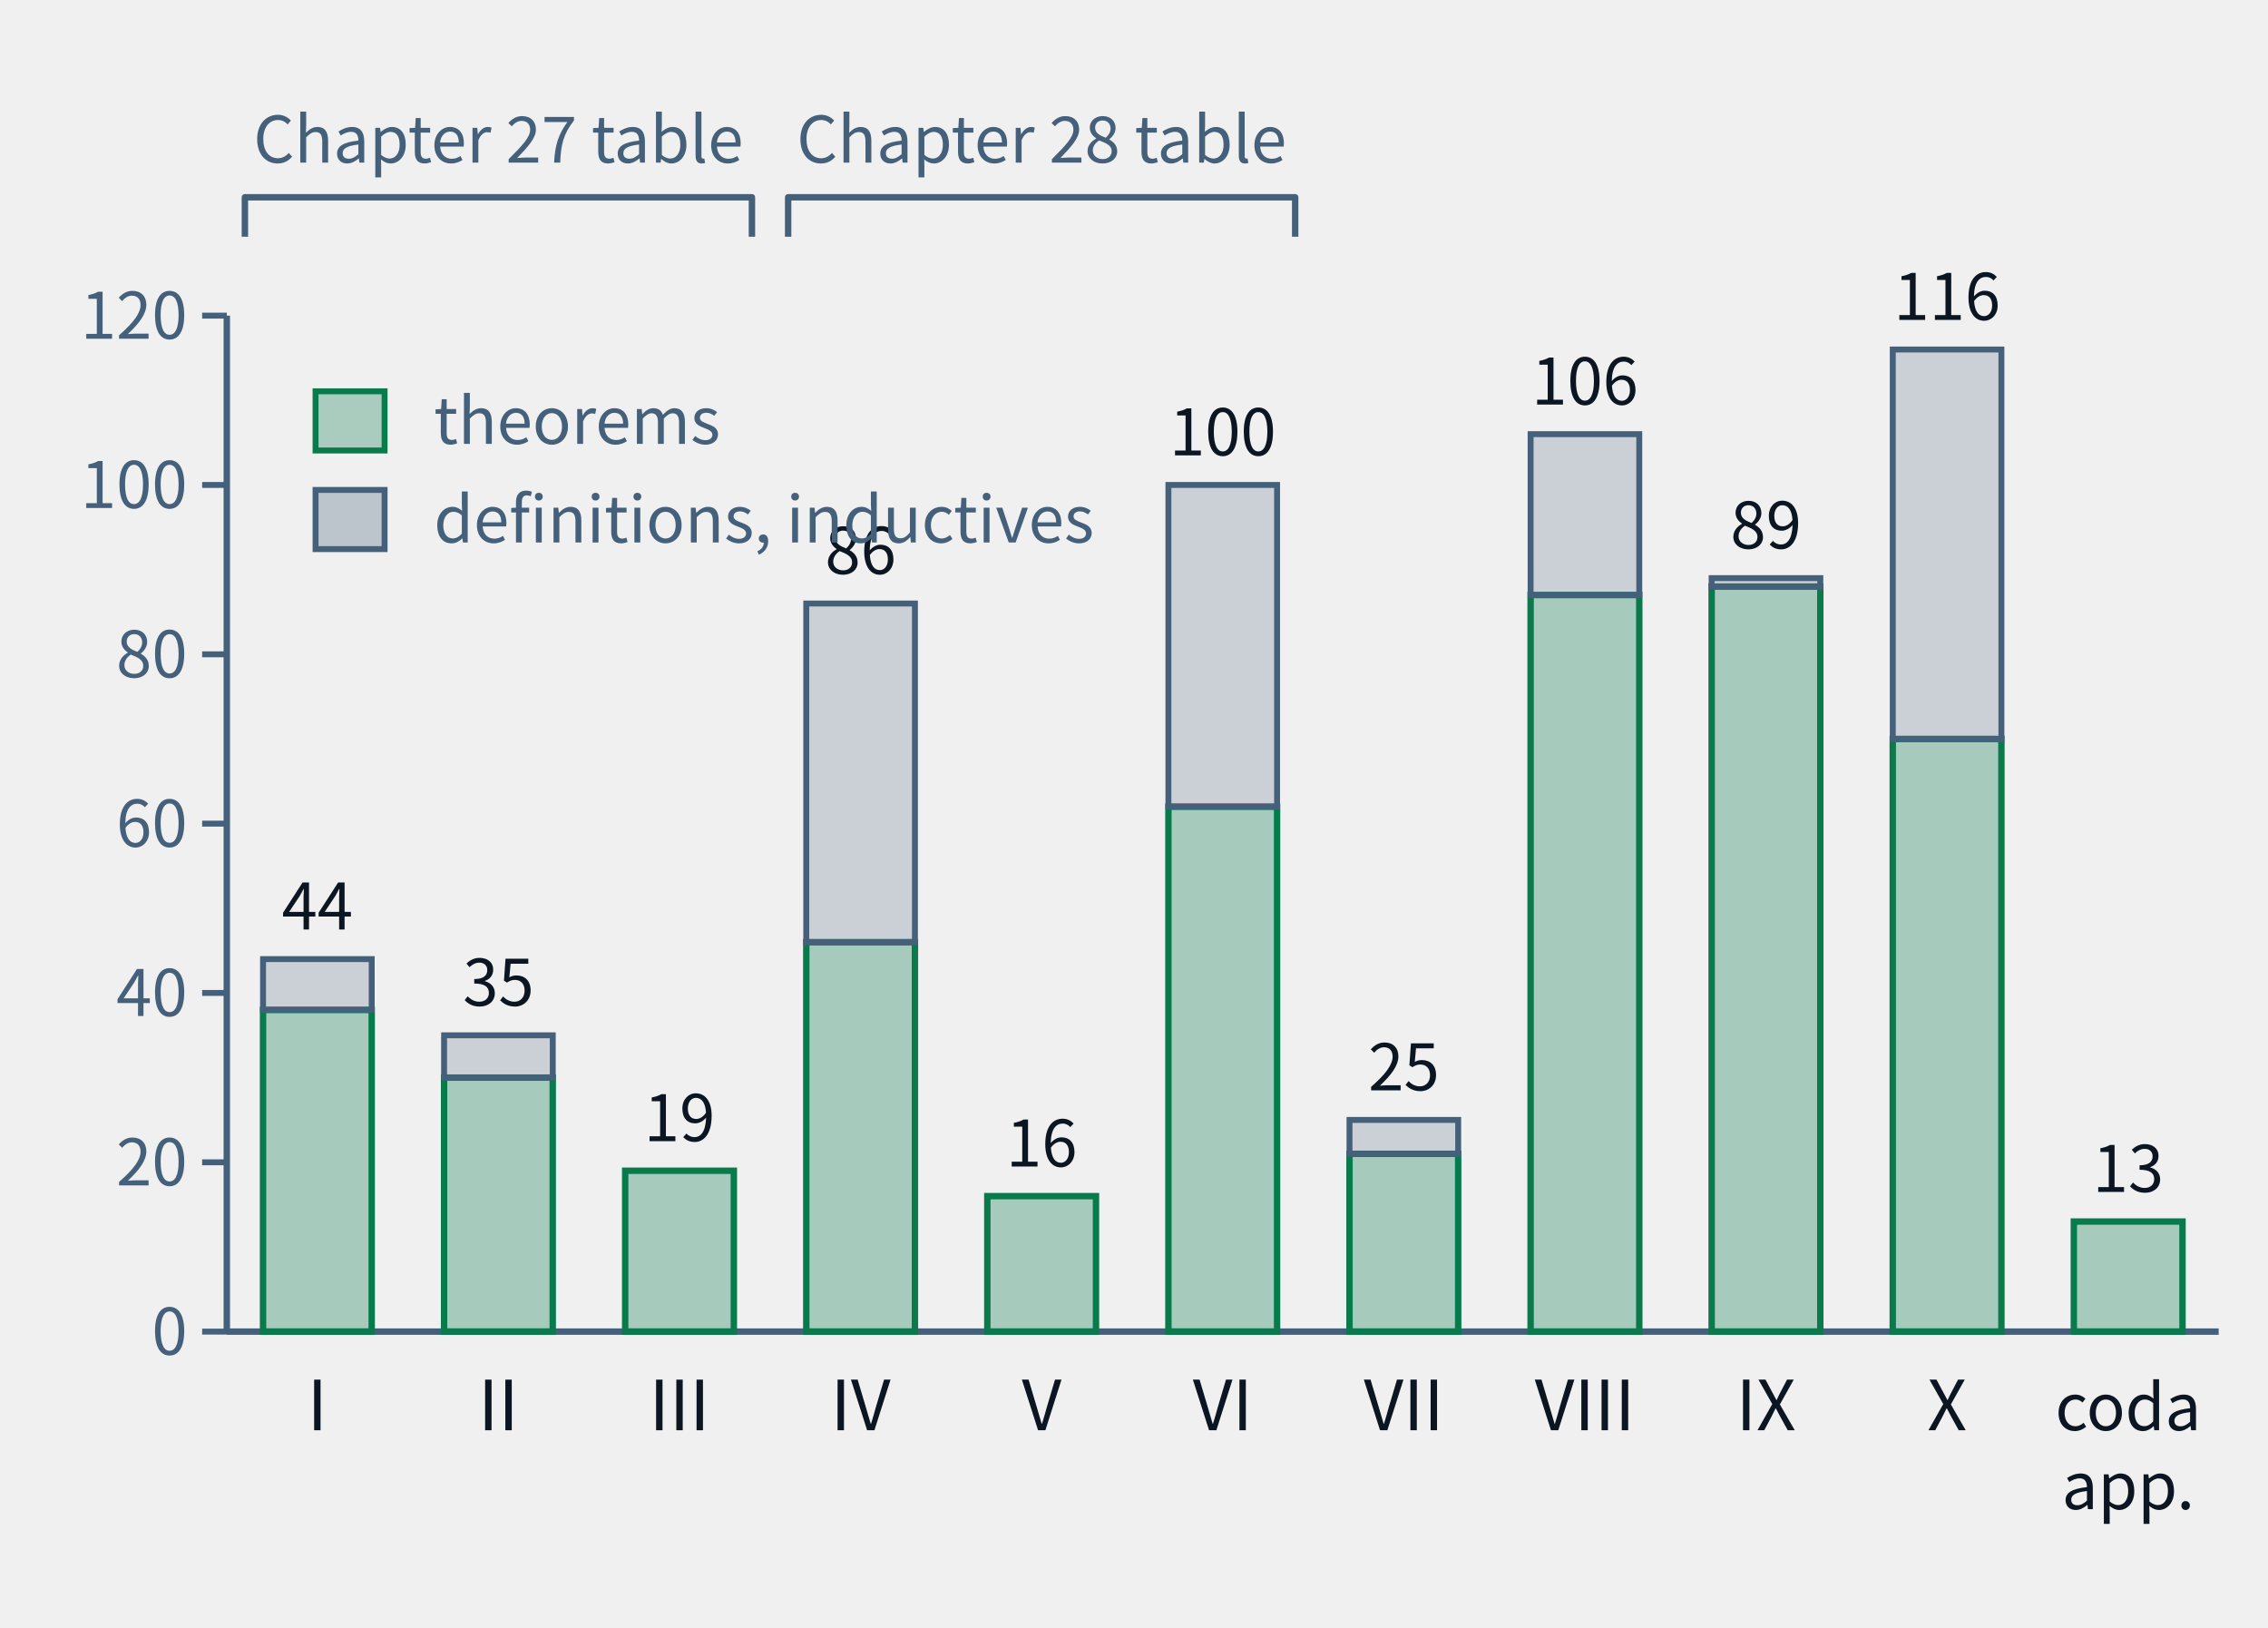
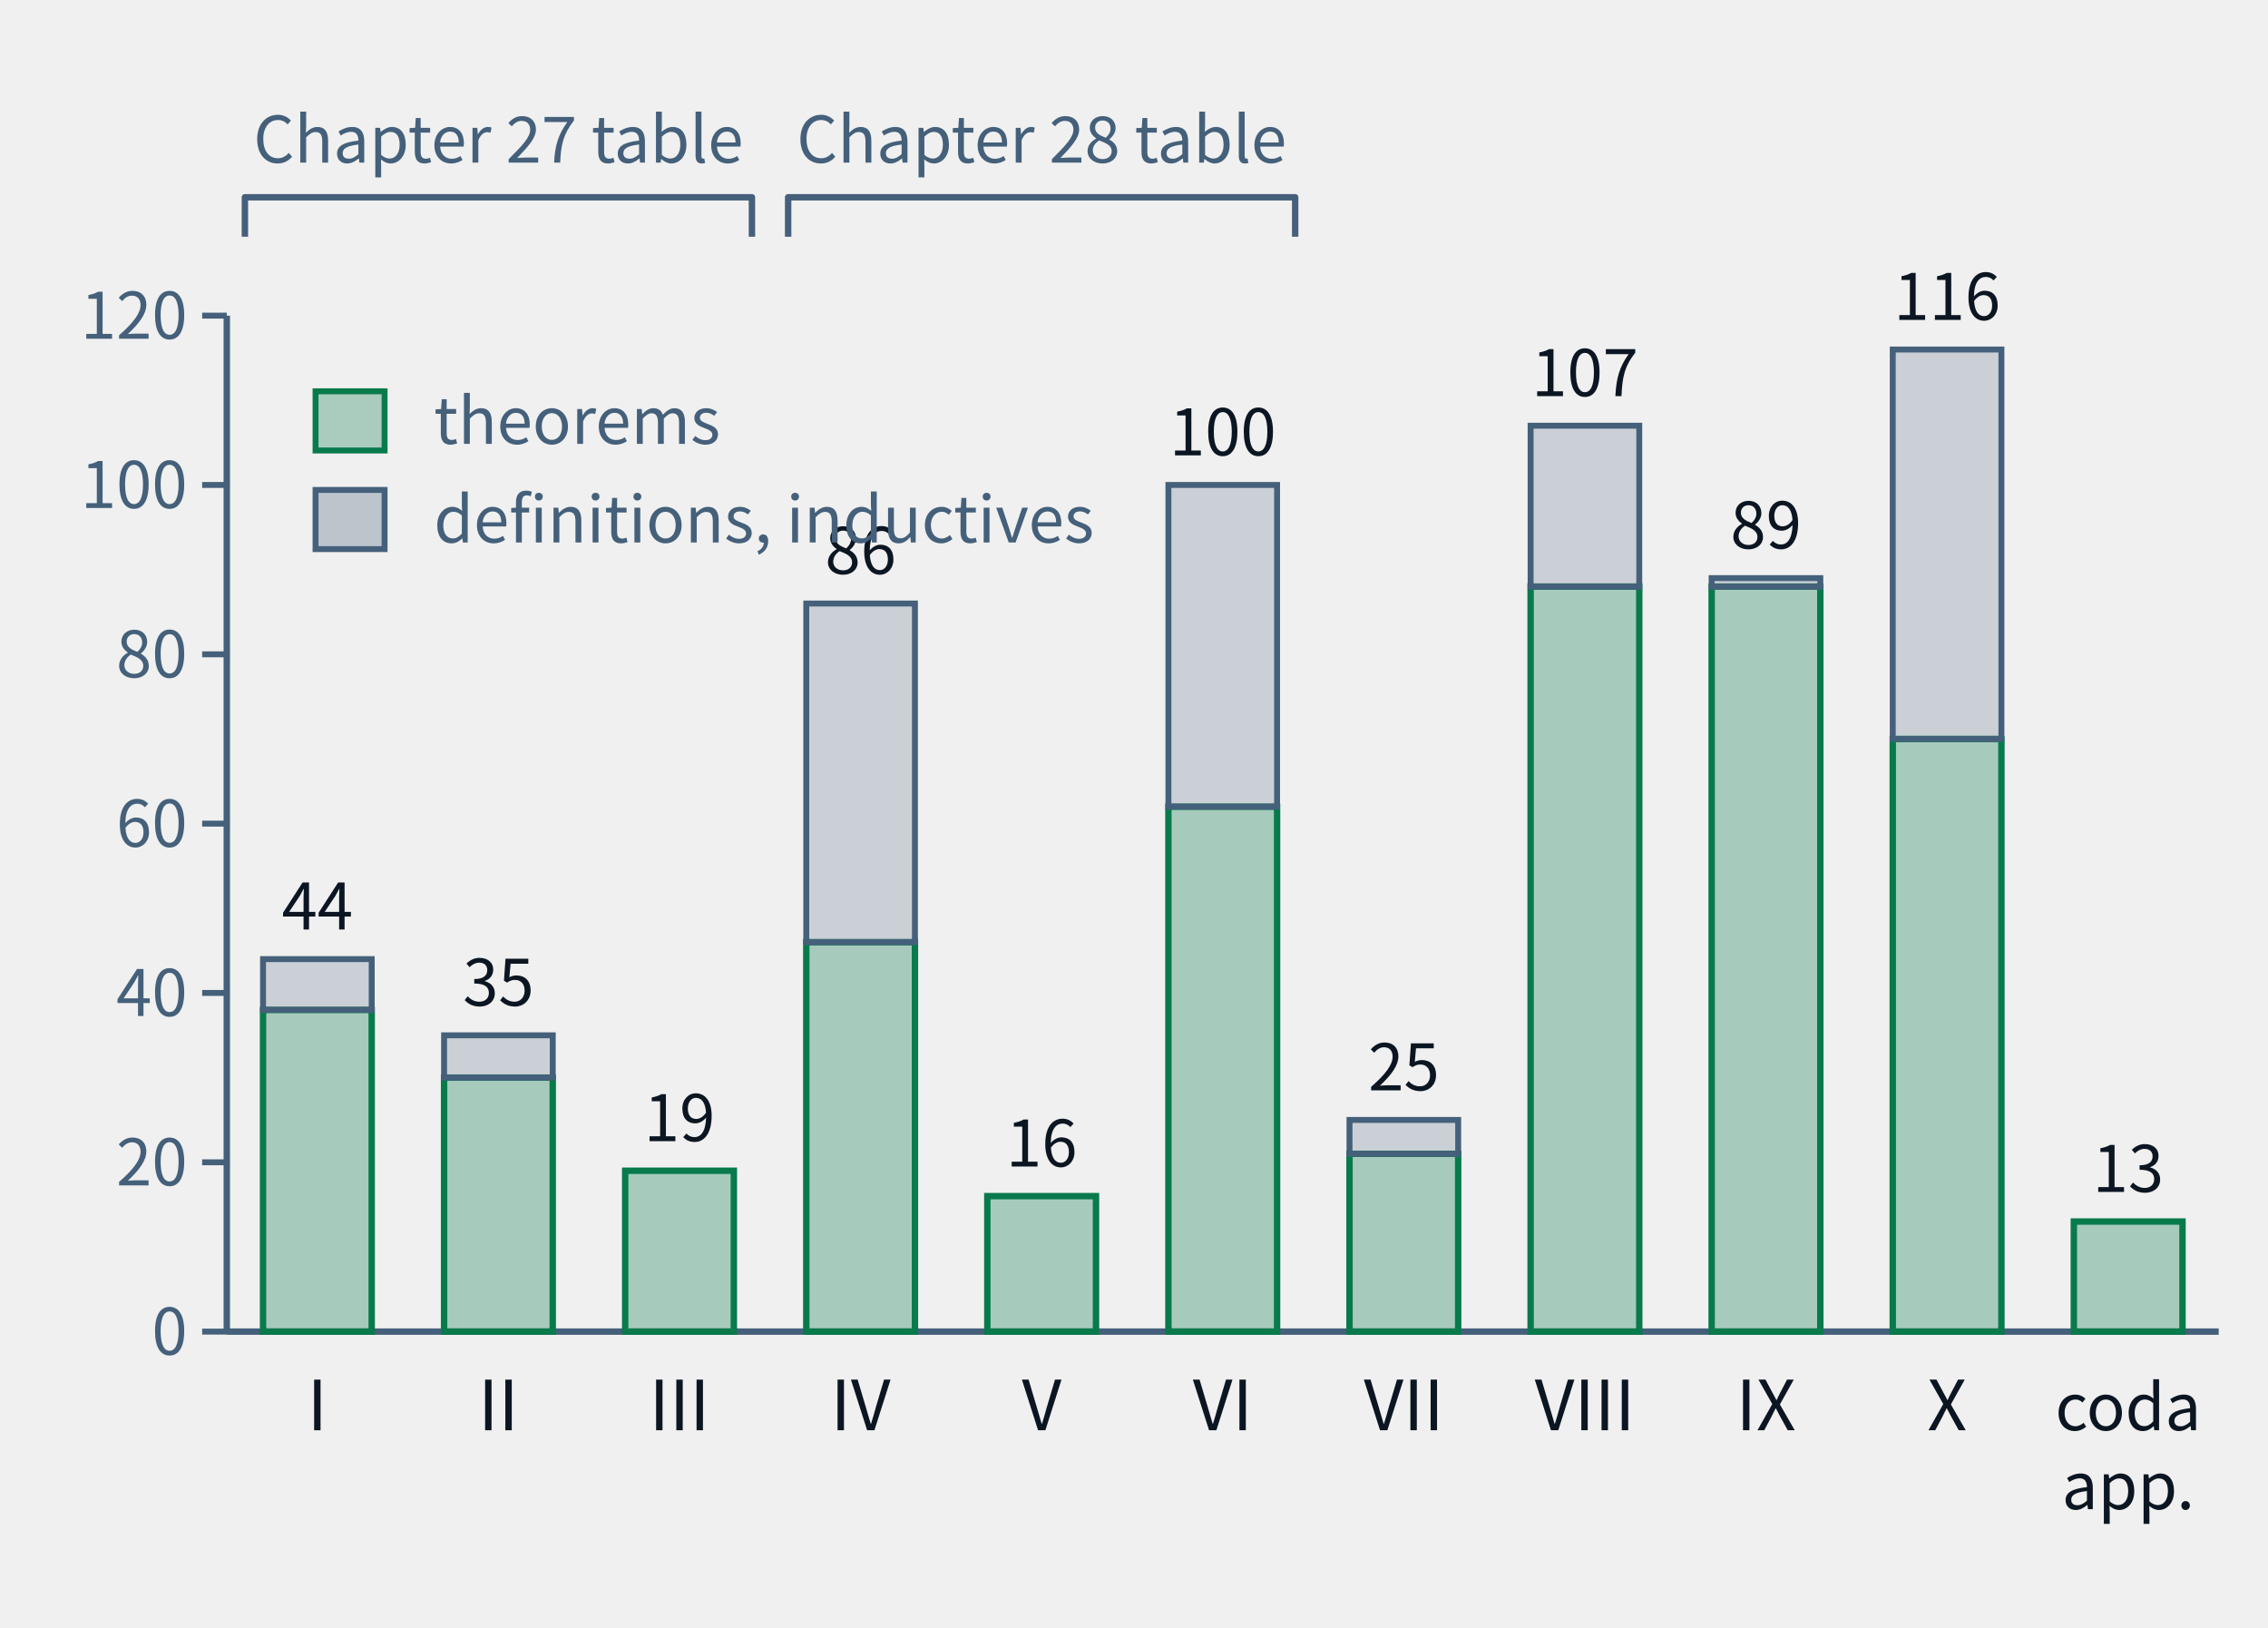
- <svg xmlns="http://www.w3.org/2000/svg" class="tr-fig" data-tr-fig="ch28-declaration-parts" data-lang="en" viewBox="0 0 460 330" width="460" height="330" font-family="'Noto Sans SC', 'Noto Sans CJK SC', 'Source Sans 3', 'PingFang SC', 'Microsoft YaHei', system-ui, sans-serif" role="img" aria-label="A bar chart. Along the bottom are Parts I to X and 'coda and appendices'; each bar is the number of distinct declarations the chapters of that part cite with lean=, green below for declarations of kind theorem in the lock, grey above for definitions and inductive types. I: 38 theorems, 6 other; II: 30 theorems, 5 other; III: 19 theorems, 0 other; IV: 46 theorems, 40 other; V: 16 theorems, 0 other; VI: 62 theorems, 38 other; VII: 21 theorems, 4 other; VIII: 87 theorems, 19 other; IX: 88 theorems, 1 other; X: 70 theorems, 46 other; coda and appendices: 13 theorems, 0 other. Two braces above the bars mark Parts I–III as the Chapter 27 audit table and Parts IV–VI as the Chapter 28 audit table.">
+ <svg xmlns="http://www.w3.org/2000/svg" class="tr-fig" data-tr-fig="ch28-declaration-parts" data-lang="en" viewBox="0 0 460 330" width="460" height="330" font-family="'Noto Sans SC', 'Noto Sans CJK SC', 'Source Sans 3', 'PingFang SC', 'Microsoft YaHei', system-ui, sans-serif" role="img" aria-label="A bar chart. Along the bottom are Parts I to X and 'coda and appendices'; each bar is the number of distinct declarations the chapters of that part cite with lean=, green below for declarations of kind theorem in the lock, grey above for definitions and inductive types. I: 38 theorems, 6 other; II: 30 theorems, 5 other; III: 19 theorems, 0 other; IV: 46 theorems, 40 other; V: 16 theorems, 0 other; VI: 62 theorems, 38 other; VII: 21 theorems, 4 other; VIII: 88 theorems, 19 other; IX: 88 theorems, 1 other; X: 70 theorems, 46 other; coda and appendices: 13 theorems, 0 other. Two braces above the bars mark Parts I–III as the Chapter 27 audit table and Parts IV–VI as the Chapter 28 audit table.">
  <style>.ts-ink{stroke:#0b1622}.tf-ink{fill:#0b1622}.ts-dim{stroke:#45607a}.tf-dim{fill:#45607a}.ts-faint{stroke:#9db3c4}.tf-faint{fill:#9db3c4}.ts-edge{stroke:#b9d0dd}.tf-edge{fill:#b9d0dd}.ts-hot{stroke:#5f9bb5}.tf-hot{fill:#5f9bb5}.ts-bg{stroke:#ffffff}.tf-bg{fill:#ffffff}.ts-panel{stroke:#eef5f9}.tf-panel{fill:#eef5f9}.ts-sheet{stroke:#f7fbfd}.tf-sheet{fill:#f7fbfd}.ts-cyan{stroke:#007c8a}.tf-cyan{fill:#007c8a}.ts-magenta{stroke:#b0128f}.tf-magenta{fill:#b0128f}.ts-amber{stroke:#946200}.tf-amber{fill:#946200}.ts-violet{stroke:#5a45c8}.tf-violet{fill:#5a45c8}.ts-ok{stroke:#087a4c}.tf-ok{fill:#087a4c}.ts-warn{stroke:#c21f3a}.tf-warn{fill:#c21f3a}.ts-blue{stroke:#1d5fd0}.tf-blue{fill:#1d5fd0}.ts-orange{stroke:#b85410}.tf-orange{fill:#b85410}.ts-sigma{stroke:#28405a}.tf-sigma{fill:#28405a}@media (prefers-color-scheme:dark){.ts-ink{stroke:#d4efff}.tf-ink{fill:#d4efff}.ts-dim{stroke:#6f8ea5}.tf-dim{fill:#6f8ea5}.ts-faint{stroke:#34506a}.tf-faint{fill:#34506a}.ts-edge{stroke:#143049}.tf-edge{fill:#143049}.ts-hot{stroke:#1f5d7c}.tf-hot{fill:#1f5d7c}.ts-bg{stroke:#03060c}.tf-bg{fill:#03060c}.ts-panel{stroke:#07101b}.tf-panel{fill:#07101b}.ts-sheet{stroke:#050c16}.tf-sheet{fill:#050c16}.ts-cyan{stroke:#19f0ff}.tf-cyan{fill:#19f0ff}.ts-magenta{stroke:#ff2fd0}.tf-magenta{fill:#ff2fd0}.ts-amber{stroke:#ffc83d}.tf-amber{fill:#ffc83d}.ts-violet{stroke:#9d8cff}.tf-violet{fill:#9d8cff}.ts-ok{stroke:#46ffb2}.tf-ok{fill:#46ffb2}.ts-warn{stroke:#ff5064}.tf-warn{fill:#ff5064}.ts-blue{stroke:#2a7bff}.tf-blue{fill:#2a7bff}.ts-orange{stroke:#ff8a3c}.tf-orange{fill:#ff8a3c}.ts-sigma{stroke:#cfe3ff}.tf-sigma{fill:#cfe3ff}}</style>
  <line x1="46" y1="64" x2="46" y2="270" class="ts-dim" stroke-width="1.3" fill="none" />
  <line x1="41" y1="270" x2="46" y2="270" class="ts-dim" stroke-width="1.2" fill="none" />
  <text class="tf-dim" x="38" y="274.68" font-size="13" text-anchor="end">0</text>
  <line x1="41" y1="235.67" x2="46" y2="235.67" class="ts-dim" stroke-width="1.2" fill="none" />
  <text class="tf-dim" x="38" y="240.35" font-size="13" text-anchor="end">20</text>
  <line x1="41" y1="201.33" x2="46" y2="201.33" class="ts-dim" stroke-width="1.2" fill="none" />
  <text class="tf-dim" x="38" y="206.01" font-size="13" text-anchor="end">40</text>
  <line x1="41" y1="167" x2="46" y2="167" class="ts-dim" stroke-width="1.2" fill="none" />
  <text class="tf-dim" x="38" y="171.68" font-size="13" text-anchor="end">60</text>
  <line x1="41" y1="132.67" x2="46" y2="132.67" class="ts-dim" stroke-width="1.2" fill="none" />
  <text class="tf-dim" x="38" y="137.35" font-size="13" text-anchor="end">80</text>
  <line x1="41" y1="98.33" x2="46" y2="98.33" class="ts-dim" stroke-width="1.2" fill="none" />
  <text class="tf-dim" x="38" y="103.01" font-size="13" text-anchor="end">100</text>
  <line x1="41" y1="64" x2="46" y2="64" class="ts-dim" stroke-width="1.2" fill="none" />
  <text class="tf-dim" x="38" y="68.68" font-size="13" text-anchor="end">120</text>
  <line x1="46" y1="270" x2="450" y2="270" class="ts-dim" stroke-width="1.3" fill="none" />
  <rect x="53.35" y="204.77" width="22.04" height="65.23" class="ts-ok tf-ok" stroke-width="1.3" fill-opacity="0.32" />
  <rect x="53.35" y="194.47" width="22.04" height="10.3" class="ts-dim tf-dim" stroke-width="1.2" fill-opacity="0.22" />
  <text class="tf-ink" x="64.36" y="188.47" font-size="13" text-anchor="middle">44</text>
  <text class="tf-ink" x="64.36" y="290" font-size="14" text-anchor="middle">I</text>
  <rect x="90.07" y="218.5" width="22.04" height="51.5" class="ts-ok tf-ok" stroke-width="1.3" fill-opacity="0.32" />
  <rect x="90.07" y="209.92" width="22.04" height="8.58" class="ts-dim tf-dim" stroke-width="1.2" fill-opacity="0.22" />
  <text class="tf-ink" x="101.09" y="203.92" font-size="13" text-anchor="middle">35</text>
  <text class="tf-ink" x="101.09" y="290" font-size="14" text-anchor="middle">II</text>
  <rect x="126.8" y="237.38" width="22.04" height="32.62" class="ts-ok tf-ok" stroke-width="1.3" fill-opacity="0.32" />
  <text class="tf-ink" x="137.82" y="231.38" font-size="13" text-anchor="middle">19</text>
  <text class="tf-ink" x="137.82" y="290" font-size="14" text-anchor="middle">III</text>
  <rect x="163.53" y="191.03" width="22.04" height="78.97" class="ts-ok tf-ok" stroke-width="1.3" fill-opacity="0.32" />
  <rect x="163.53" y="122.37" width="22.04" height="68.67" class="ts-dim tf-dim" stroke-width="1.2" fill-opacity="0.22" />
  <text class="tf-ink" x="174.55" y="116.37" font-size="13" text-anchor="middle">86</text>
  <text class="tf-ink" x="174.55" y="290" font-size="14" text-anchor="middle">IV</text>
  <rect x="200.25" y="242.53" width="22.04" height="27.47" class="ts-ok tf-ok" stroke-width="1.3" fill-opacity="0.32" />
  <text class="tf-ink" x="211.27" y="236.53" font-size="13" text-anchor="middle">16</text>
  <text class="tf-ink" x="211.27" y="290" font-size="14" text-anchor="middle">V</text>
  <rect x="236.98" y="163.57" width="22.04" height="106.43" class="ts-ok tf-ok" stroke-width="1.3" fill-opacity="0.32" />
  <rect x="236.98" y="98.33" width="22.04" height="65.23" class="ts-dim tf-dim" stroke-width="1.2" fill-opacity="0.22" />
  <text class="tf-ink" x="248" y="92.33" font-size="13" text-anchor="middle">100</text>
  <text class="tf-ink" x="248" y="290" font-size="14" text-anchor="middle">VI</text>
  <rect x="273.71" y="233.95" width="22.04" height="36.05" class="ts-ok tf-ok" stroke-width="1.3" fill-opacity="0.32" />
  <rect x="273.71" y="227.08" width="22.04" height="6.87" class="ts-dim tf-dim" stroke-width="1.2" fill-opacity="0.22" />
  <text class="tf-ink" x="284.73" y="221.08" font-size="13" text-anchor="middle">25</text>
  <text class="tf-ink" x="284.73" y="290" font-size="14" text-anchor="middle">VII</text>
-   <rect x="310.44" y="120.65" width="22.04" height="149.35" class="ts-ok tf-ok" stroke-width="1.3" fill-opacity="0.32" />
-   <rect x="310.44" y="88.03" width="22.04" height="32.62" class="ts-dim tf-dim" stroke-width="1.2" fill-opacity="0.22" />
-   <text class="tf-ink" x="321.45" y="82.03" font-size="13" text-anchor="middle">106</text>
+   <rect x="310.44" y="118.93" width="22.04" height="151.07" class="ts-ok tf-ok" stroke-width="1.3" fill-opacity="0.32" />
+   <rect x="310.44" y="86.32" width="22.04" height="32.62" class="ts-dim tf-dim" stroke-width="1.2" fill-opacity="0.22" />
+   <text class="tf-ink" x="321.45" y="80.32" font-size="13" text-anchor="middle">107</text>
  <text class="tf-ink" x="321.45" y="290" font-size="14" text-anchor="middle">VIII</text>
  <rect x="347.16" y="118.93" width="22.04" height="151.07" class="ts-ok tf-ok" stroke-width="1.3" fill-opacity="0.32" />
  <rect x="347.16" y="117.22" width="22.04" height="1.72" class="ts-dim tf-dim" stroke-width="1.2" fill-opacity="0.22" />
  <text class="tf-ink" x="358.18" y="111.22" font-size="13" text-anchor="middle">89</text>
  <text class="tf-ink" x="358.18" y="290" font-size="14" text-anchor="middle">IX</text>
  <rect x="383.89" y="149.83" width="22.04" height="120.17" class="ts-ok tf-ok" stroke-width="1.3" fill-opacity="0.32" />
  <rect x="383.89" y="70.87" width="22.04" height="78.97" class="ts-dim tf-dim" stroke-width="1.2" fill-opacity="0.22" />
  <text class="tf-ink" x="394.91" y="64.87" font-size="13" text-anchor="middle">116</text>
  <text class="tf-ink" x="394.91" y="290" font-size="14" text-anchor="middle">X</text>
  <rect x="420.62" y="247.68" width="22.04" height="22.32" class="ts-ok tf-ok" stroke-width="1.3" fill-opacity="0.32" />
  <text class="tf-ink" x="431.64" y="241.68" font-size="13" text-anchor="middle">13</text>
  <text class="tf-ink" x="431.64" y="290" font-size="13" text-anchor="middle">coda</text>
  <text class="tf-ink" x="431.64" y="306" font-size="13" text-anchor="middle">app.</text>
  <path d="M49.67 48 L49.67 40 L152.51 40 L152.51 48" class="ts-dim" stroke-width="1.3" stroke-linejoin="round" fill="none" />
  <text class="tf-dim" x="101.09" y="32.98" font-size="13" text-anchor="middle">Chapter 27 table</text>
  <path d="M159.85 48 L159.85 40 L262.69 40 L262.69 48" class="ts-dim" stroke-width="1.3" stroke-linejoin="round" fill="none" />
  <text class="tf-dim" x="211.27" y="32.98" font-size="13" text-anchor="middle">Chapter 28 table</text>
  <rect x="64" y="79.34" width="14" height="12" class="ts-ok tf-ok" stroke-width="1.2" fill-opacity="0.3" />
  <text class="tf-dim" x="88" y="90" font-size="13">theorems</text>
  <rect x="64" y="99.34" width="14" height="12" class="ts-dim tf-dim" stroke-width="1.2" fill-opacity="0.3" />
  <text class="tf-dim" x="88" y="110" font-size="13">definitions, inductives</text>
</svg>
